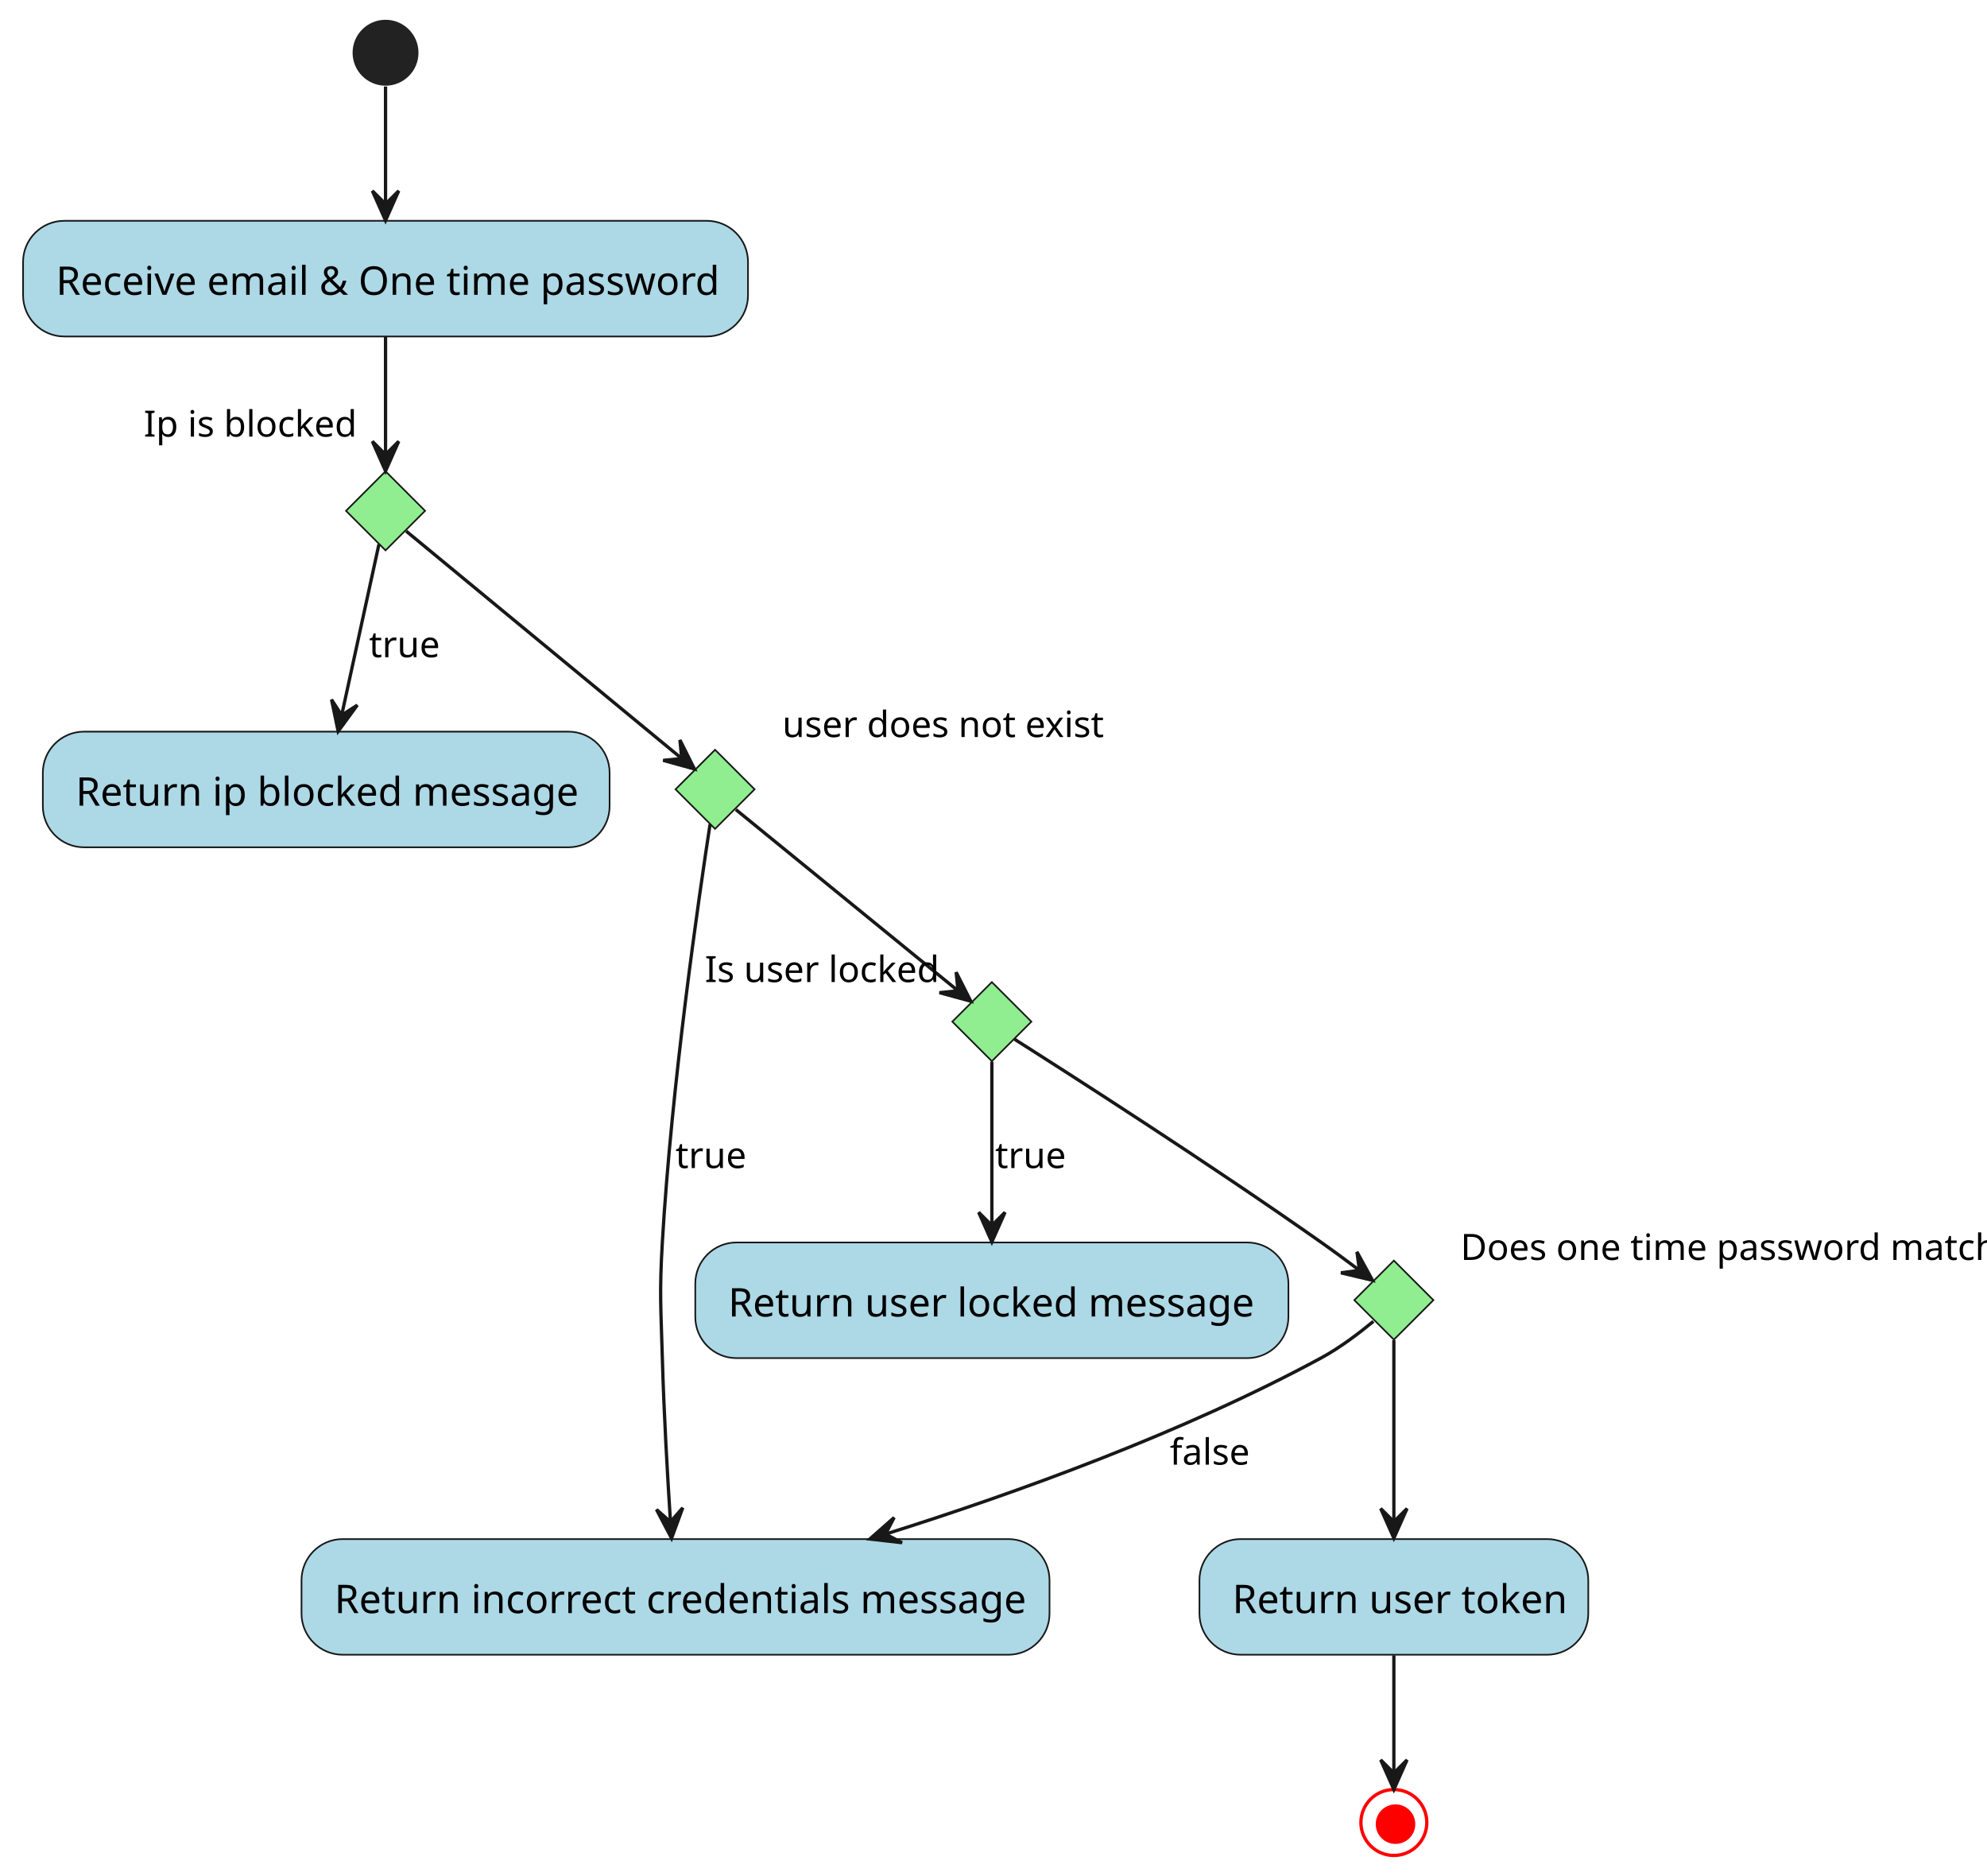
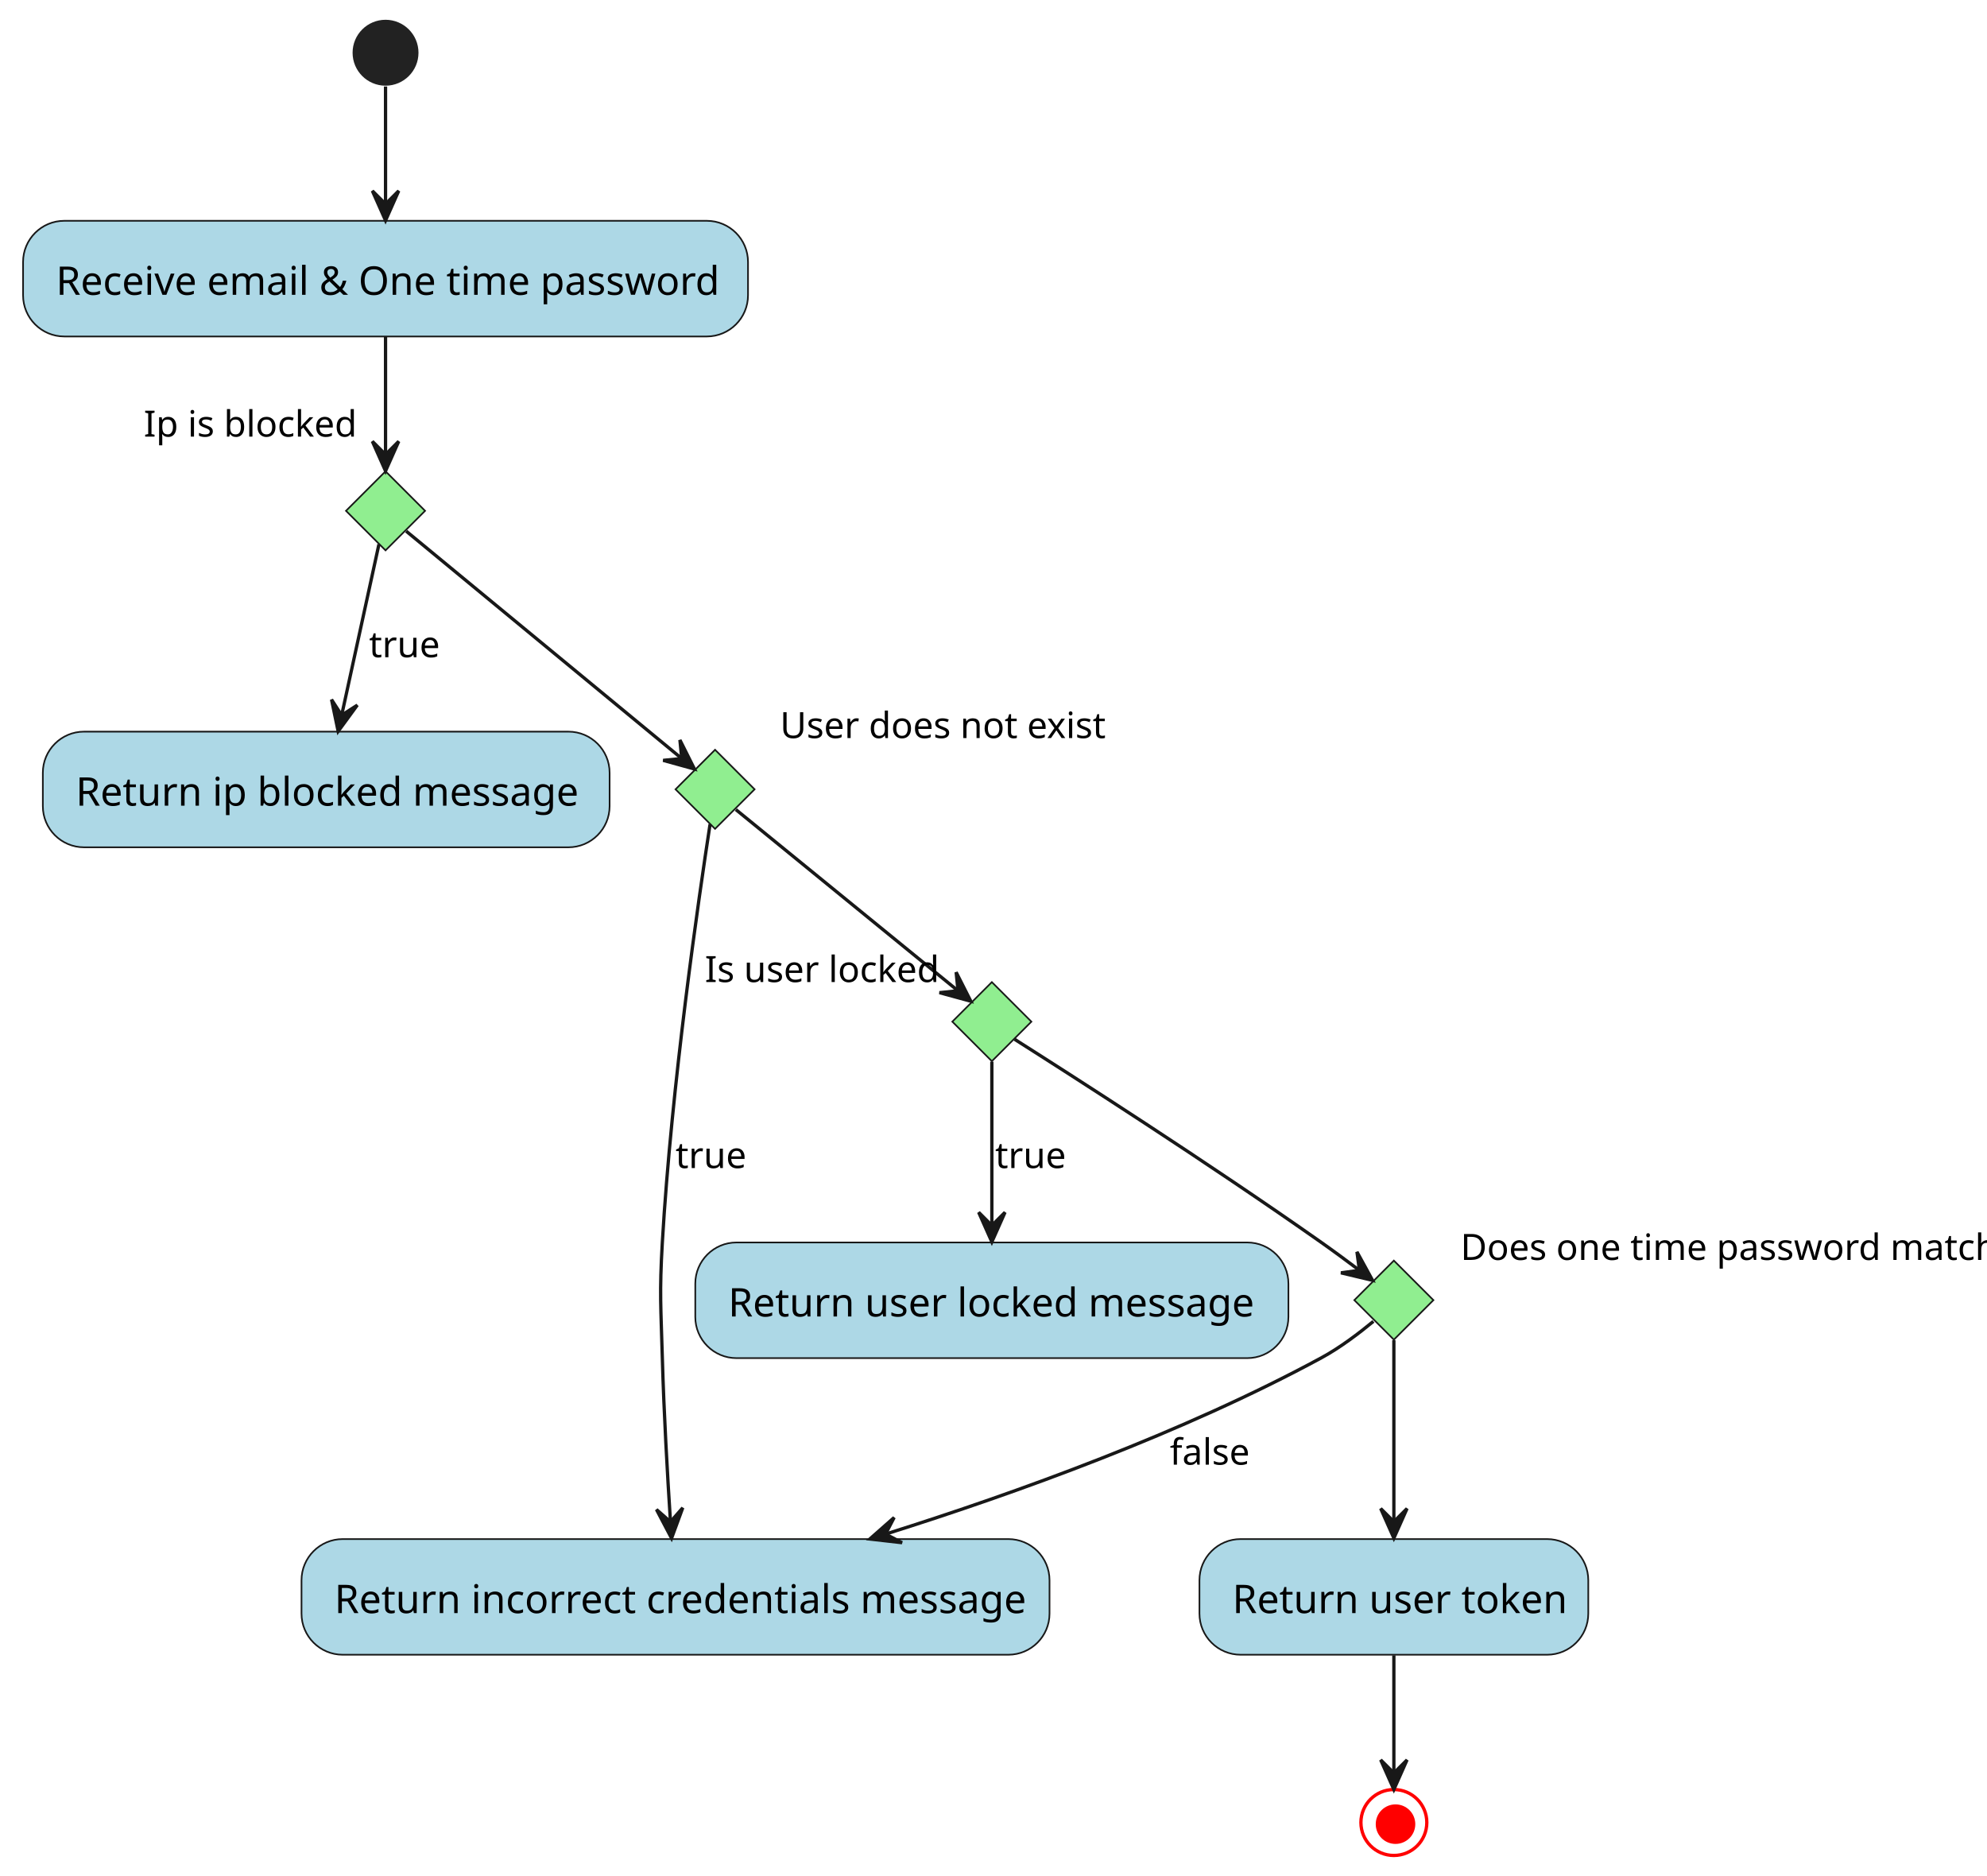
<svg xmlns="http://www.w3.org/2000/svg" contentStyleType="text/css" height="569px" preserveAspectRatio="none" style="width:603px;height:569px;background:#FFFFFF;" version="1.1" viewBox="0 0 603 569" width="603px" zoomAndPan="magnify">
  <defs />
  <g>
    <ellipse cx="117" cy="16" fill="#222222" rx="10" ry="10" style="stroke:none;stroke-width:1.0;" />
    <rect fill="#ADD8E6" height="35.094" rx="12.5" ry="12.5" style="stroke:#181818;stroke-width:0.5;" width="220" x="7" y="67" />
    <text fill="#000000" font-family="sans-serif" font-size="12" lengthAdjust="spacing" textLength="200" x="17" y="89.457">Receive email &amp; One time password</text>
    <g id="elem_#5">
      <polygon fill="#90EE90" points="117,143,129,155,117,167,105,155,117,143" style="stroke:#181818;stroke-width:0.5;" />
    </g>
    <rect fill="#ADD8E6" height="35.094" rx="12.5" ry="12.5" style="stroke:#181818;stroke-width:0.5;" width="172" x="13" y="222" />
    <text fill="#000000" font-family="sans-serif" font-size="12" lengthAdjust="spacing" textLength="152" x="23" y="244.457">Return ip blocked message</text>
    <g id="elem_#10">
      <polygon fill="#90EE90" points="217,227.5,229,239.5,217,251.5,205,239.5,217,227.5" style="stroke:#181818;stroke-width:0.5;" />
    </g>
    <rect fill="#ADD8E6" height="35.094" rx="12.5" ry="12.5" style="stroke:#181818;stroke-width:0.5;" width="227" x="91.5" y="467" />
    <text fill="#000000" font-family="sans-serif" font-size="12" lengthAdjust="spacing" textLength="207" x="101.5" y="489.457">Return incorrect credentials message</text>
    <g id="elem_#15">
      <polygon fill="#90EE90" points="301,298,313,310,301,322,289,310,301,298" style="stroke:#181818;stroke-width:0.5;" />
    </g>
    <rect fill="#ADD8E6" height="35.094" rx="12.5" ry="12.5" style="stroke:#181818;stroke-width:0.5;" width="180" x="211" y="377" />
    <text fill="#000000" font-family="sans-serif" font-size="12" lengthAdjust="spacing" textLength="160" x="221" y="399.457">Return user locked message</text>
    <g id="elem_#20">
      <polygon fill="#90EE90" points="423,382.5,435,394.5,423,406.5,411,394.5,423,382.5" style="stroke:#181818;stroke-width:0.5;" />
    </g>
    <rect fill="#ADD8E6" height="35.094" rx="12.5" ry="12.5" style="stroke:#181818;stroke-width:0.5;" width="118" x="364" y="467" />
    <text fill="#000000" font-family="sans-serif" font-size="12" lengthAdjust="spacing" textLength="98" x="374" y="489.457">Return user token</text>
    <ellipse cx="423" cy="553" fill="none" rx="10" ry="10" style="stroke:#FF0000;stroke-width:1.0;" />
    <ellipse cx="423.5" cy="553.5" fill="#FF0000" rx="6" ry="6" style="stroke:none;stroke-width:1.0;" />
    <g id="link_start_Receive email &amp; One time password">
      <path d="M117,26.25 C117,35.43 117,49.84 117,61.9 " fill="none" id="start-to-Receive email &amp; One time password" style="stroke:#181818;stroke-width:1.0;" />
      <polygon fill="#181818" points="117,66.91,121,57.91,117,61.91,113,57.91,117,66.91" style="stroke:#181818;stroke-width:1.0;" />
    </g>
    <g id="link_Receive email &amp; One time password_#5">
      <path d="M117,102.08 C117,112.87 117,126.88 117,137.63 " fill="none" id="Receive email &amp; One time password-to-#5" style="stroke:#181818;stroke-width:1.0;" />
      <polygon fill="#181818" points="117,142.92,121,133.92,117,137.92,113,133.92,117,142.92" style="stroke:#181818;stroke-width:1.0;" />
      <text fill="#000000" font-family="sans-serif" font-size="11" lengthAdjust="spacing" textLength="59" x="43.619" y="132.485">Ip is blocked</text>
    </g>
    <g id="link_#5_Return ip blocked message">
      <path d="M115,165.14 C112.3,177.54 107.39,200.05 103.72,216.88 " fill="none" id="#5-to-Return ip blocked message" style="stroke:#181818;stroke-width:1.0;" />
      <polygon fill="#181818" points="102.62,221.91,108.433,213.959,103.677,217.023,100.614,212.268,102.62,221.91" style="stroke:#181818;stroke-width:1.0;" />
      <text fill="#000000" font-family="sans-serif" font-size="11" lengthAdjust="spacing" textLength="19" x="112" y="199.419">true</text>
    </g>
    <g id="link_#5_#10">
      <path d="M123.26,161.16 C140.02,174.99 186.09,213 206.74,230.04 " fill="none" id="#5-to-#10" style="stroke:#181818;stroke-width:1.0;" />
      <polygon fill="#181818" points="210.75,233.34,206.339,224.534,206.888,230.165,201.258,230.714,210.75,233.34" style="stroke:#181818;stroke-width:1.0;" />
-       <text fill="#000000" font-family="sans-serif" font-size="11" lengthAdjust="spacing" textLength="93" x="237.416" y="223.649">user does not exist</text>
+       <text fill="#000000" font-family="sans-serif" font-size="11" lengthAdjust="spacing" textLength="94" x="236.728" y="223.955">User does not exist</text>
    </g>
    <g id="link_#10_Return incorrect credentials message">
      <path d="M215.49,250.06 C212.07,272.28 203.8,329.12 201,377 C200.09,392.53 200.57,396.45 201,412 C201.47,428.71 202.55,447.6 203.47,461.76 " fill="none" id="#10-to-Return incorrect credentials message" style="stroke:#181818;stroke-width:1.0;" />
      <polygon fill="#181818" points="203.8,466.75,207.2,457.506,203.471,461.761,199.217,458.033,203.8,466.75" style="stroke:#181818;stroke-width:1.0;" />
      <text fill="#000000" font-family="sans-serif" font-size="11" lengthAdjust="spacing" textLength="19" x="205" y="354.419">true</text>
    </g>
    <g id="link_#10_#15">
      <path d="M223.31,245.65 C237.66,257.35 272.86,286.05 290.52,300.46 " fill="none" id="#10-to-#15" style="stroke:#181818;stroke-width:1.0;" />
      <polygon fill="#181818" points="294.61,303.79,290.163,295.002,290.735,300.63,285.107,301.202,294.61,303.79" style="stroke:#181818;stroke-width:1.0;" />
      <text fill="#000000" font-family="sans-serif" font-size="11" lengthAdjust="spacing" textLength="67" x="213.898" y="297.984">Is user locked</text>
    </g>
    <g id="link_#15_Return user locked message">
      <path d="M301,322.13 C301,334.77 301,355.72 301,371.66 " fill="none" id="#15-to-Return user locked message" style="stroke:#181818;stroke-width:1.0;" />
      <polygon fill="#181818" points="301,376.85,305,367.85,301,371.85,297,367.85,301,376.85" style="stroke:#181818;stroke-width:1.0;" />
      <text fill="#000000" font-family="sans-serif" font-size="11" lengthAdjust="spacing" textLength="19" x="302" y="354.419">true</text>
    </g>
    <g id="link_#15_#20">
      <path d="M307.89,315.34 C324.24,325.7 366.64,352.81 401,377 C404.82,379.69 408.93,382.73 412.55,385.46 " fill="none" id="#15-to-#20" style="stroke:#181818;stroke-width:1.0;" />
      <polygon fill="#181818" points="416.53,388.49,411.799,379.852,412.554,385.458,406.948,386.213,416.53,388.49" style="stroke:#181818;stroke-width:1.0;" />
      <text fill="#000000" font-family="sans-serif" font-size="11" lengthAdjust="spacing" textLength="153" x="443.229" y="382.299">Does one time password match</text>
    </g>
    <g id="link_#20_Return incorrect credentials message">
      <path d="M416.79,400.94 C412.56,404.44 406.71,408.91 401,412 C359.09,434.71 308.48,452.97 269.19,465.35 " fill="none" id="#20-to-Return incorrect credentials message" style="stroke:#181818;stroke-width:1.0;" />
      <polygon fill="#181818" points="263.96,466.98,273.745,468.097,268.73,465.481,271.346,460.465,263.96,466.98" style="stroke:#181818;stroke-width:1.0;" />
      <text fill="#000000" font-family="sans-serif" font-size="11" lengthAdjust="spacing" textLength="24" x="355" y="444.419">false</text>
    </g>
    <g id="link_#20_Return user token">
      <path d="M423,406.65 C423,420.39 423,444.08 423,461.54 " fill="none" id="#20-to-Return user token" style="stroke:#181818;stroke-width:1.0;" />
      <polygon fill="#181818" points="423,466.73,427,457.73,423,461.73,419,457.73,423,466.73" style="stroke:#181818;stroke-width:1.0;" />
    </g>
    <g id="link_Return user token_end">
      <path d="M423,502.28 C423,513.29 423,527.52 423,537.94 " fill="none" id="Return user token-to-end" style="stroke:#181818;stroke-width:1.0;" />
      <polygon fill="#181818" points="423,543,427,534,423,538,419,534,423,543" style="stroke:#181818;stroke-width:1.0;" />
    </g>
  </g>
</svg>
